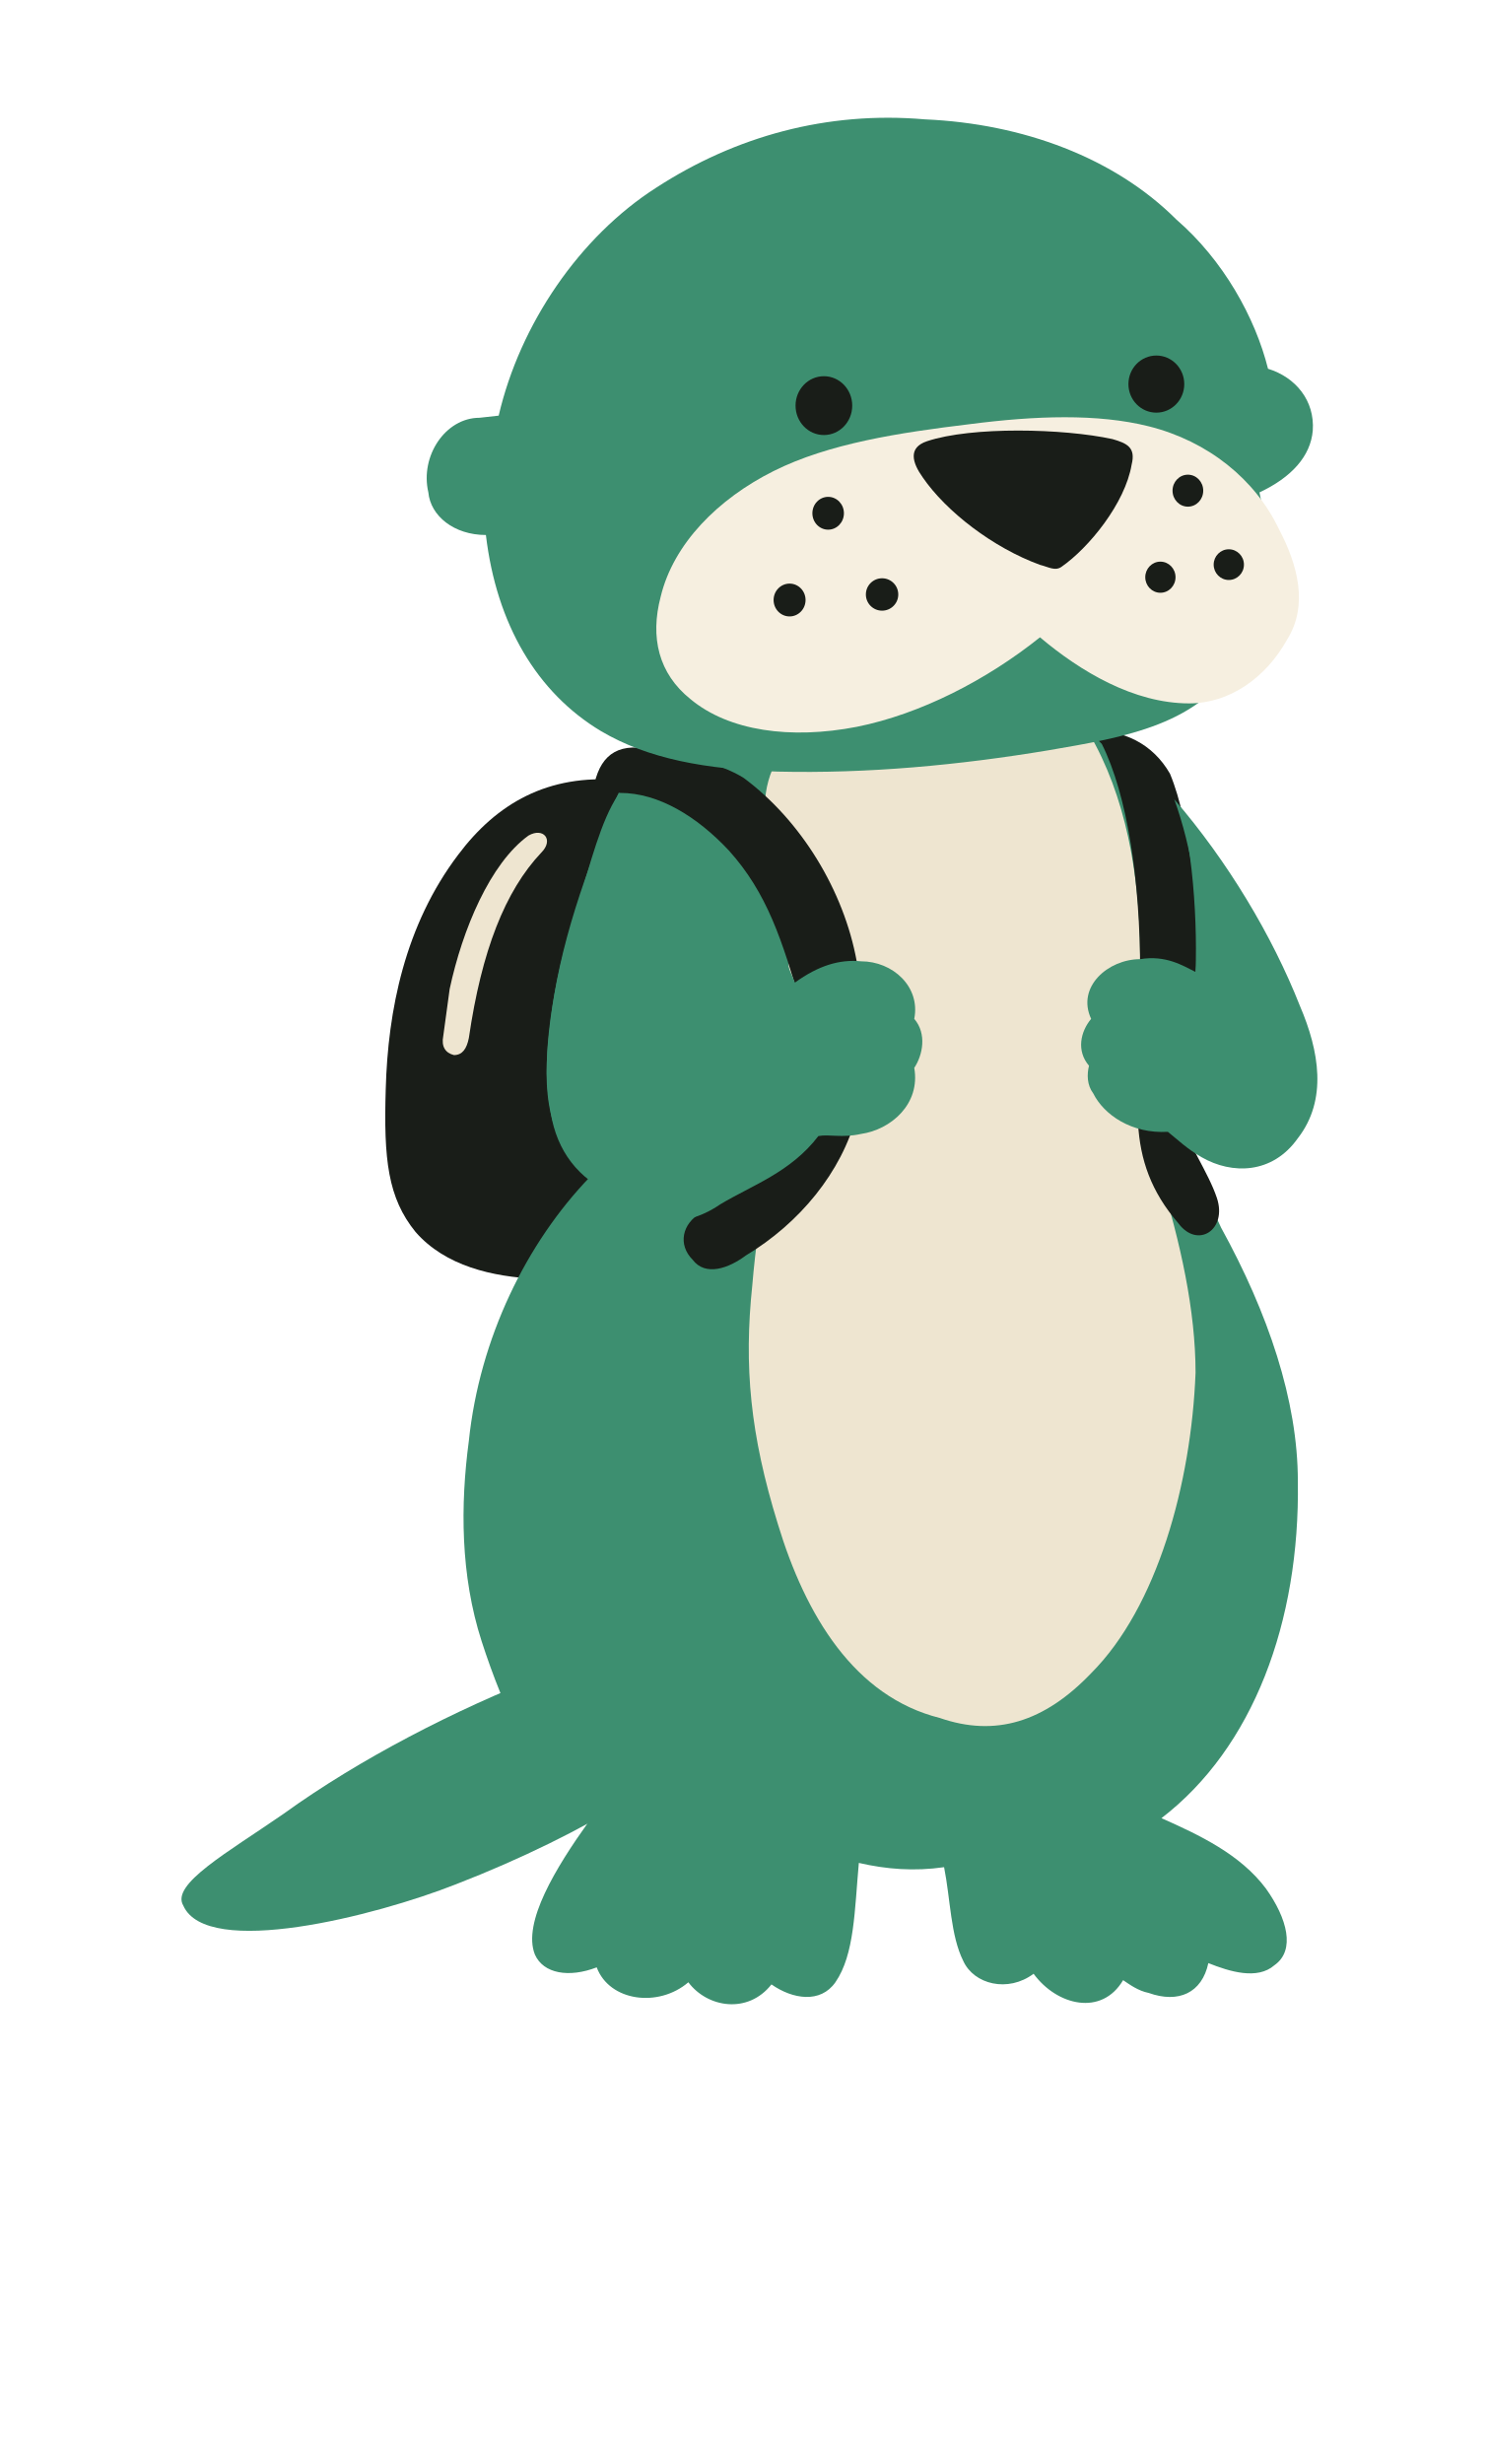
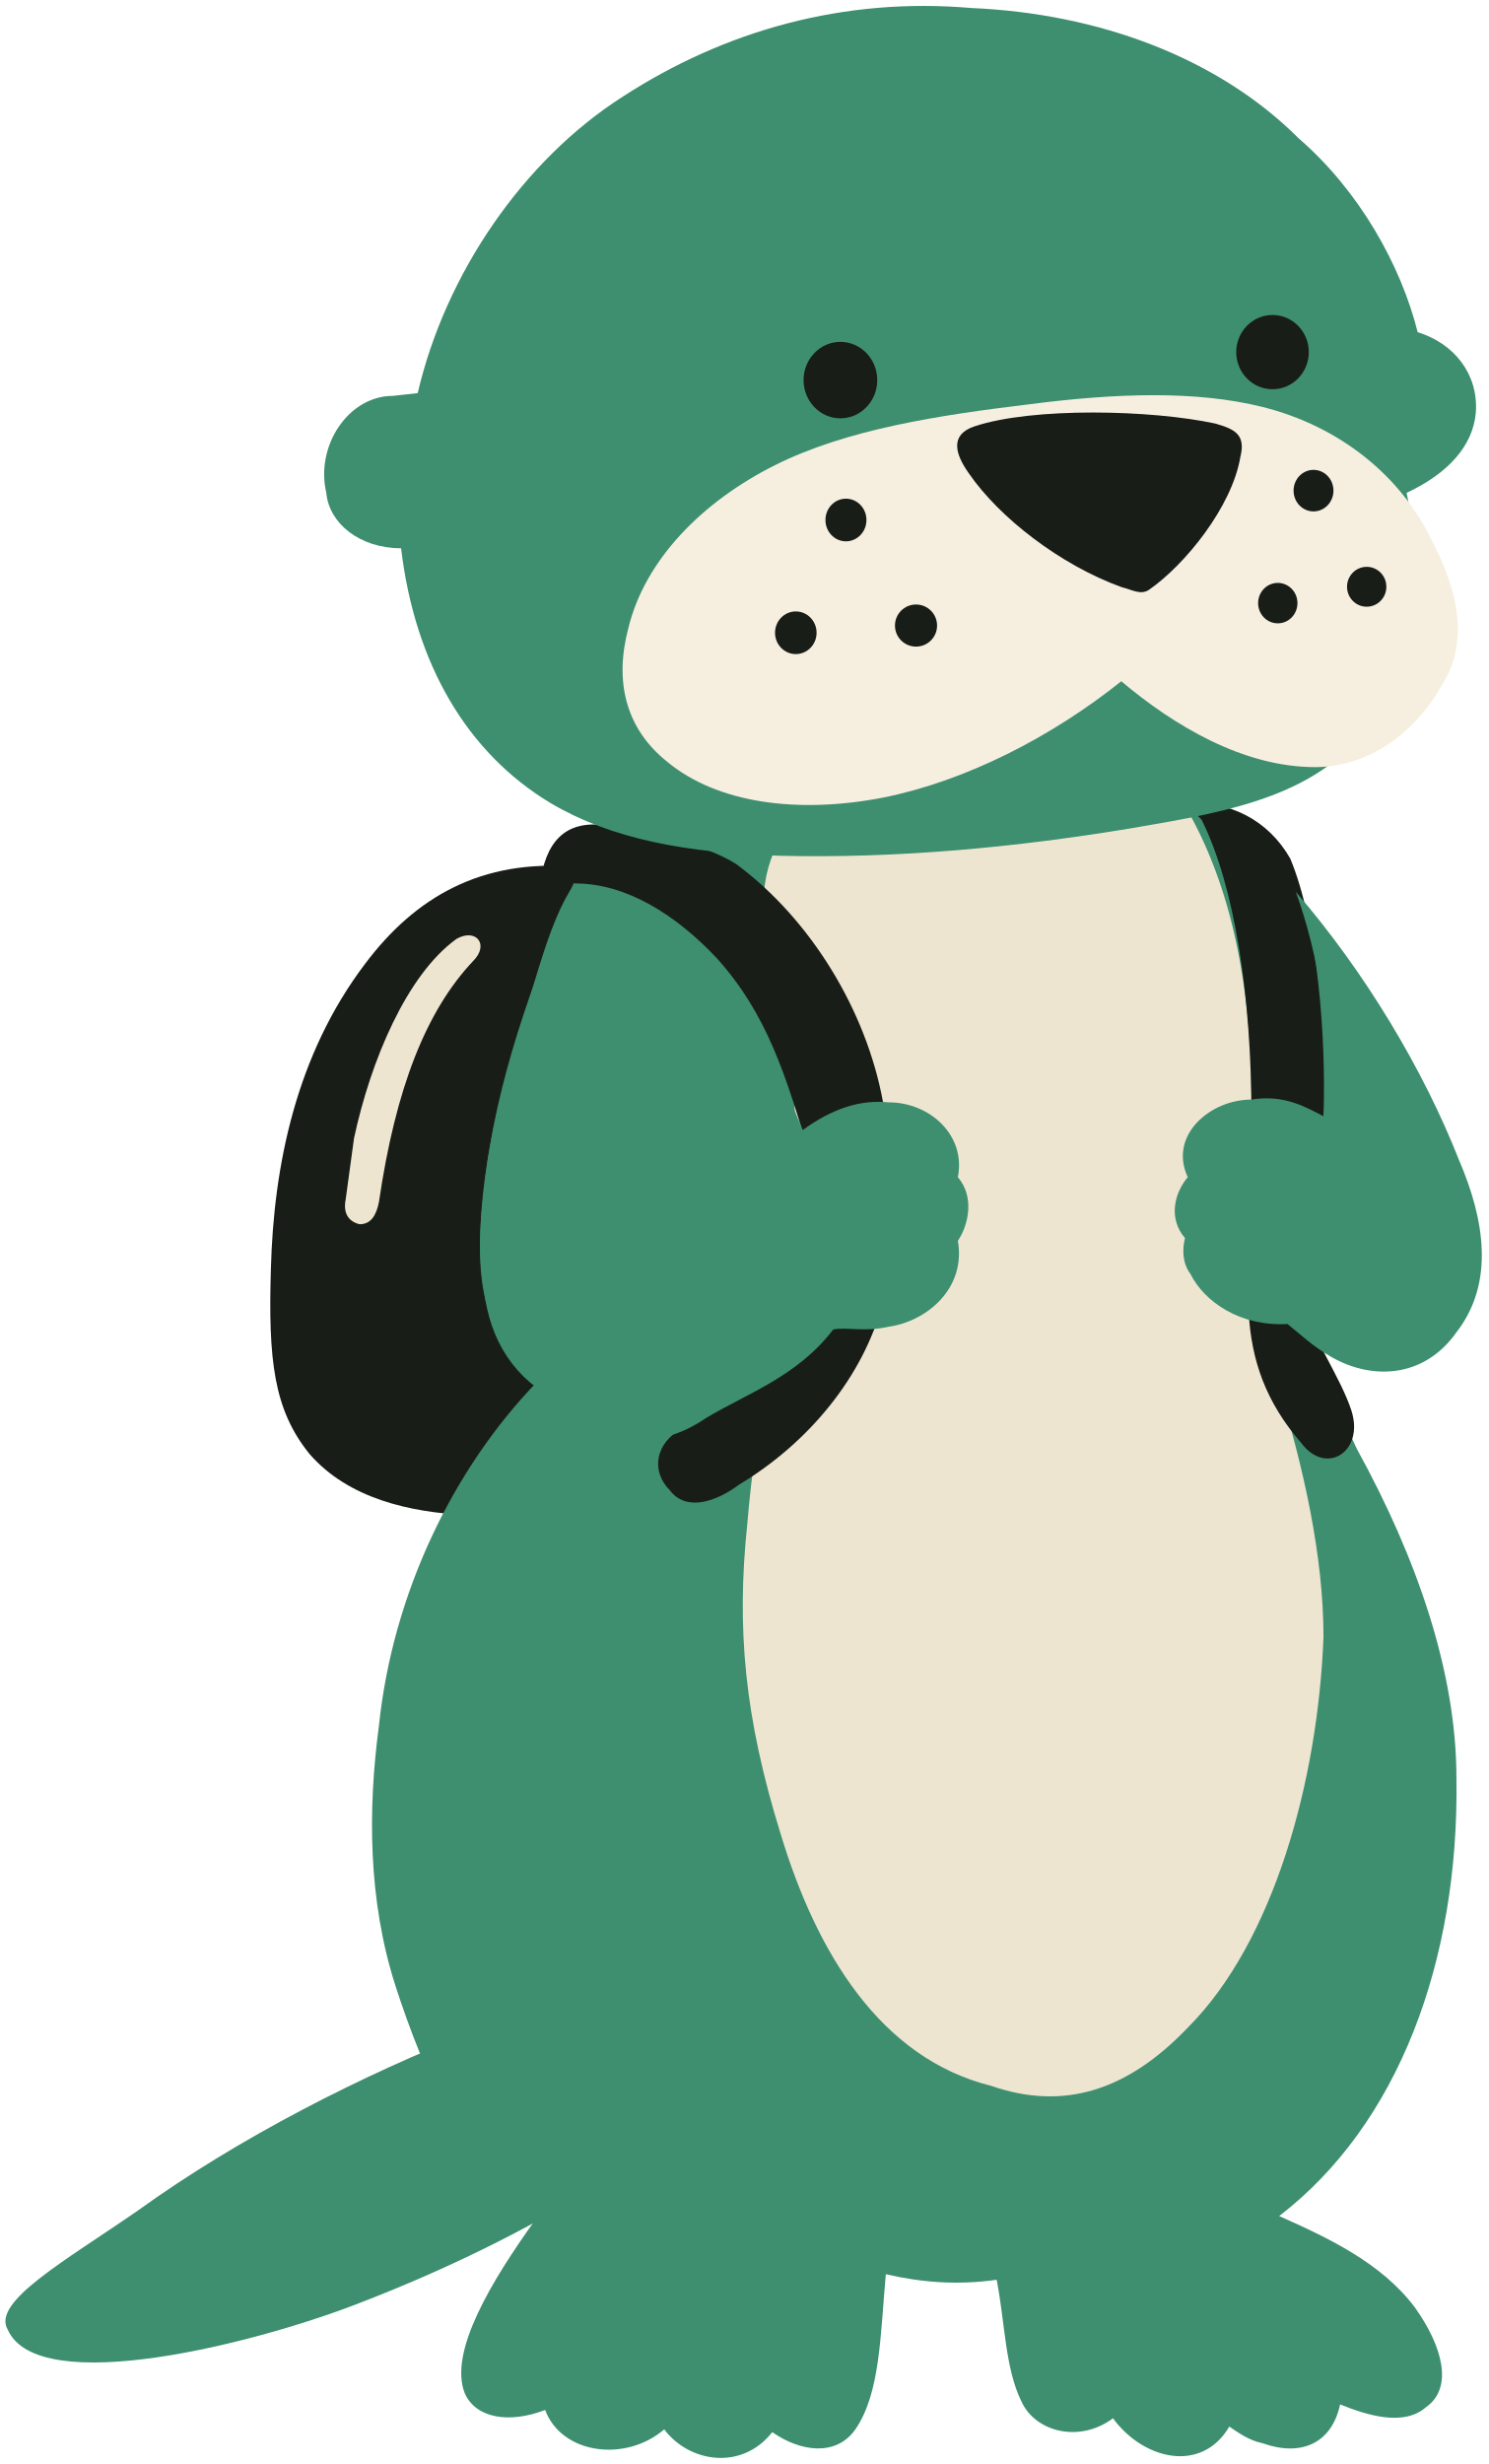
- <svg xmlns="http://www.w3.org/2000/svg" viewBox="-2 -2 698 1156">
+ <svg xmlns="http://www.w3.org/2000/svg" viewBox="81.2 51.1 537.3 889.4">
  <g>
    <path d="m253 784c-41 16-86 39-122 65-26 18-53 33-47 43 11 25 90 5 128-10 31-12 59-26 80-39l-8-53z" fill="#3D8F70" />
    <g>
      <path d="m289 364c-34-3-58 11-76 35-25 33-33 73-34 110-1 33 1 51 14 67 14 16 36 21 57 22l60-47 28-111z" fill="#191D18" />
      <path d="m246 390c-18 13-31 44-37 72l-3 22c-1 5 1 8 5 9 4 0 6-3 7-8 6-41 17-69 34-87 6-6 1-12-6-8z" fill="#EEE5D0" />
    </g>
    <path d="m318 339c27-10 104-12 159-5 29 3 57 14 71 37 22 38 19 79 11 117-6 30-2 57 12 86 22 40 36 81 36 119 1 66-21 125-64 158 18 8 37 17 49 33 10 14 14 29 4 36-8 7-21 3-31-1-3 14-14 19-28 14-5-1-9-4-12-6-10 17-31 12-42-3-12 9-28 5-33-6-6-12-6-29-9-44-14 2-27 1-40-2-2 22-2 43-11 56-7 10-20 8-30 1-11 14-30 11-39-1-14 12-37 9-43-7-13 5-25 3-29-6-6-15 10-41 25-62-23-15-40-54-50-85s-10-64-6-94c5-48 27-93 57-124-20-16-23-39-19-70 4-39 18-75 30-105 8-18 15-31 32-36z" fill="#3D8F70" />
    <path d="m367 348c36 1 103-9 142-6 17 29 24 66 24 105-1 43-2 69 9 102 10 32 17 64 17 93-2 52-18 110-49 141-22 23-45 30-71 21-40-10-63-48-76-91-13-42-16-74-12-112 3-36 10-66 15-96 6-41 1-77-7-110-4-18-3-33 8-47z" fill="#EEE5D0" />
    <g>
      <path d="m509 341c16-1 30 6 38 20 10 24 13 65 12 93l-9 65c5 15 15 29 19 41 5 15-9 24-18 12-13-15-18-30-19-47-1-23 1-48 1-71 0-43-6-83-18-107z" fill="#191D18" />
      <path d="m276 371c2-16 9-24 24-22s36 7 47 14c27 20 47 53 53 86l-26 21c-9-31-16-53-34-73-15-16-33-27-51-27-5-1-9 1-13 1z" fill="#191D18" />
      <path d="m376 512 24 9c-7 27-27 51-52 66-8 6-19 10-25 2-7-7-5-17 4-22 24-13 39-30 49-55z" fill="#191D18" />
    </g>
    <g>
      <path d="m288 371c21-2 47 20 62 42 10 16 15 32 21 46 11-8 21-11 31-10 15 0 28 12 25 27 6 7 4 17 0 23 3 17-11 29-25 31-9 2-15 0-20 1-13 17-31 23-46 32-19 13-38 9-53-6-16-8-25-22-27-40-5-27 4-68 13-94 6-20 11-40 19-52z" fill="#3D8F70" />
      <path d="m549 373c25 29 46 64 59 97 9 21 13 44-1 62-12 17-31 17-45 9-7-4-11-8-16-12-17 1-30-8-35-18-3-4-3-9-2-13-6-7-4-16 1-22-7-15 8-28 23-28 12-2 20 3 26 6 4-27-2-59-10-81z" fill="#3D8F70" />
    </g>
    <g>
      <path d="m232 193c10-43 38-84 74-107 37-24 80-36 126-32 46 2 89 18 118 47 22 19 37 46 43 70 13 4 22 15 21 29-1 12-10 22-25 29 5 23 3 52-10 77-16 32-54 38-89 44-42 7-85 11-127 10-34-1-61-6-83-19-30-18-49-50-54-92-15 0-26-9-27-20-4-17 8-35 24-35z" fill="#3D8F70" />
      <path d="m486 297c-25 20-56 36-86 42-31 6-60 2-78-13-15-12-19-29-14-48 6-25 27-46 53-59s59-18 92-22c31-4 60-5 84 1 28 7 50 25 61 48 9 17 14 36 4 52-10 18-27 30-46 30-26 0-51-15-70-31z" fill="#F6EFE0" />
      <path d="m433 205c21-7 64-6 87-1 7 2 11 4 9 12-3 18-20 39-33 48-3 2-6 0-10-1-22-8-44-25-55-41-5-7-7-14 2-17z" fill="#191D18" />
      <g>
        <ellipse cx="384.6" cy="188.3" rx="13.3" ry="13.8" fill="#191D18" />
        <ellipse cx="540.6" cy="178.2" rx="13.1" ry="13.4" fill="#191D18" />
      </g>
      <g>
        <ellipse cx="386.6" cy="238.8" rx="7.4" ry="7.7" fill="#191D18" />
        <ellipse cx="368.5" cy="279.5" rx="7.5" ry="7.7" fill="#191D18" />
        <ellipse cx="411.9" cy="276.9" rx="7.6" ry="7.6" fill="#191D18" />
        <ellipse cx="555.4" cy="228.2" rx="7.2" ry="7.5" fill="#191D18" />
        <ellipse cx="542.5" cy="268.8" rx="7.1" ry="7.3" fill="#191D18" />
        <ellipse cx="574.6" cy="262.9" rx="7.1" ry="7.2" fill="#191D18" />
      </g>
    </g>
  </g>
</svg>
